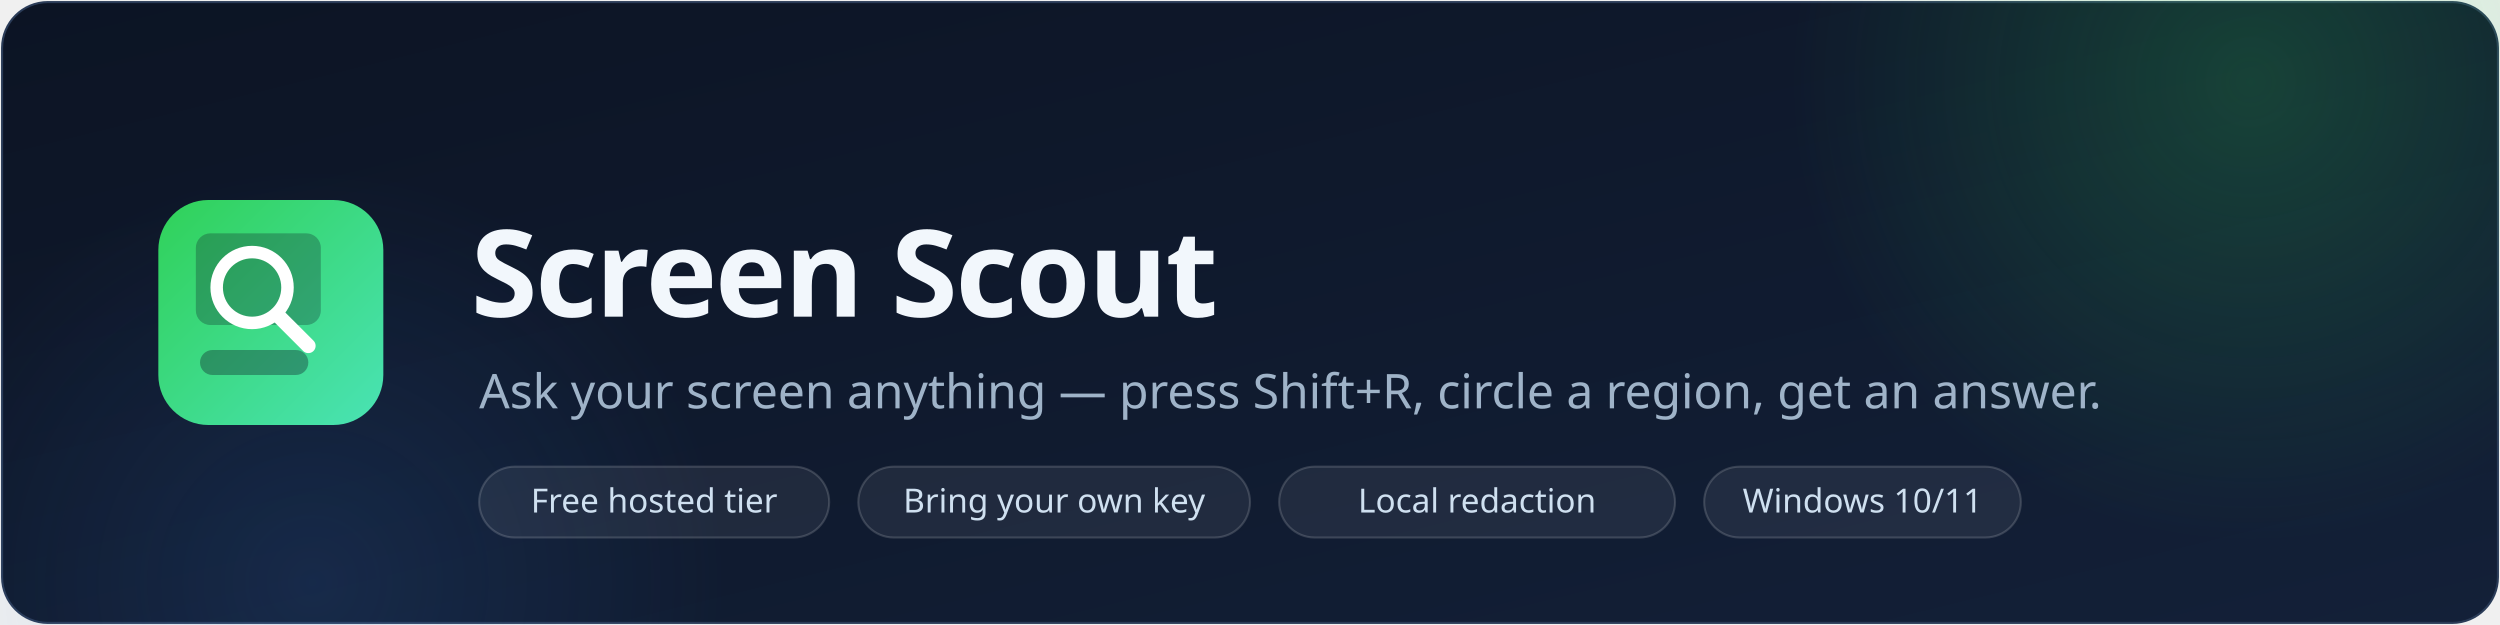
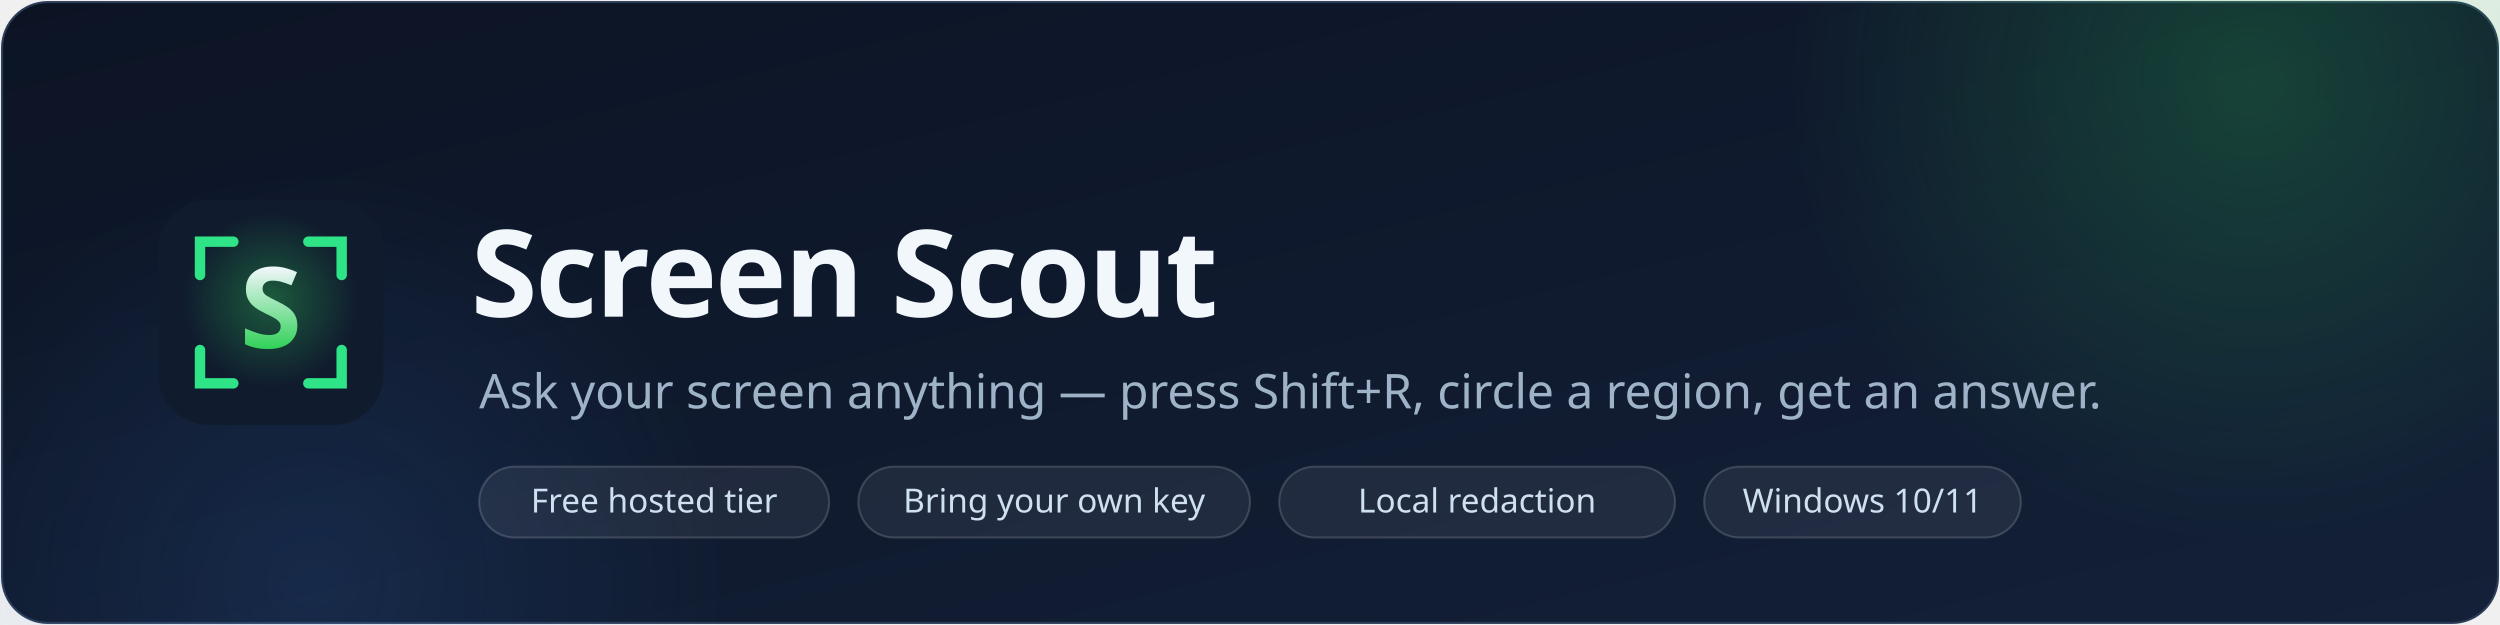
<svg xmlns="http://www.w3.org/2000/svg" width="1200" height="300" viewBox="0 0 1200 300" role="img" aria-label="Screen Scout — ask your screen anything">
  <defs>
    <linearGradient id="bg" x1="0" y1="0" x2="1" y2="1">
      <stop offset="0" stop-color="#0c1424" />
      <stop offset="1" stop-color="#132038" />
    </linearGradient>
    <linearGradient id="accent" x1="0" y1="0" x2="1" y2="1">
      <stop offset="0" stop-color="#30d158" />
      <stop offset="1" stop-color="#4ae3b5" />
    </linearGradient>
    <radialGradient id="glow1" cx="0.5" cy="0.5" r="0.5">
      <stop offset="0" stop-color="#30d158" stop-opacity="0.22" />
      <stop offset="1" stop-color="#30d158" stop-opacity="0" />
    </radialGradient>
+     <linearGradient id="markS" x1="0" y1="0" x2="0" y2="1">
+       <stop offset="0" stop-color="#f2f7fc" />
+       <stop offset="1" stop-color="#30d158" />
+     </linearGradient>
+     <radialGradient id="tileGlow" cx="0.5" cy="0.5" r="0.5">
+       <stop offset="0" stop-color="#30d158" stop-opacity="0.35" />
+       <stop offset="1" stop-color="#30d158" stop-opacity="0" />
+     </radialGradient>
    <radialGradient id="glow2" cx="0.5" cy="0.5" r="0.5">
      <stop offset="0" stop-color="#3a7bd5" stop-opacity="0.16" />
      <stop offset="1" stop-color="#3a7bd5" stop-opacity="0" />
    </radialGradient>
  </defs>
  <rect x="1" y="1" width="1198" height="298" rx="22" fill="url(#bg)" />
  <rect x="1" y="1" width="1198" height="298" rx="22" fill="none" stroke="#2a3b57" stroke-width="1" />
  <circle cx="1080" cy="40" r="220" fill="url(#glow1)" />
  <circle cx="150" cy="280" r="200" fill="url(#glow2)" />
  <g transform="translate(76,96)">
-     <rect x="0" y="0" width="108" height="108" rx="24" fill="url(#accent)" />
-     <rect x="18" y="16" width="60" height="44" rx="7" fill="#0c1424" opacity="0.28" />
-     <circle cx="45" cy="42" r="17" fill="none" stroke="#ffffff" stroke-width="6" />
-     <line x1="57" y1="55" x2="72" y2="70" stroke="#ffffff" stroke-width="7" stroke-linecap="round" />
-     <rect x="20" y="72" width="52" height="12" rx="6" fill="#0c1424" opacity="0.35" />
+     <rect x="0" y="0" width="108" height="108" rx="24" fill="#101b2e" />
+     <circle cx="54" cy="48" r="42" fill="url(#tileGlow)" />
+     <path d="M20 36 V20 h16 M72 20 h16 v16 M88 72 v16 h-16 M36 88 H20 V72" fill="none" stroke="#2fe387" stroke-width="5" stroke-linecap="round" />
+     <text x="54" y="71" text-anchor="middle" font-family="Segoe UI, system-ui, sans-serif" font-size="54" font-weight="700" fill="url(#markS)">S</text>
  </g>
  <text x="226" y="152" font-family="Segoe UI, system-ui, sans-serif" font-size="58" font-weight="700" fill="#f2f7fc" letter-spacing="-1">Screen Scout</text>
  <text x="230" y="196" font-family="Segoe UI, system-ui, sans-serif" font-size="23" fill="#9fb3c8">Ask your screen anything — press Shift+R, circle a region, get an answer.</text>
  <g font-family="Segoe UI, system-ui, sans-serif" font-size="16" fill="#cfe0f0">
    <rect x="230" y="224" width="168" height="34" rx="17" fill="#ffffff" fill-opacity="0.07" stroke="#ffffff" stroke-opacity="0.16" />
    <text x="314" y="246" text-anchor="middle">Free hosted tier</text>
    <rect x="412" y="224" width="188" height="34" rx="17" fill="#ffffff" fill-opacity="0.07" stroke="#ffffff" stroke-opacity="0.16" />
    <text x="506" y="246" text-anchor="middle">Bring your own key</text>
    <rect x="614" y="224" width="190" height="34" rx="17" fill="#ffffff" fill-opacity="0.07" stroke="#ffffff" stroke-opacity="0.16" />
    <text x="709" y="246" text-anchor="middle">Local redaction</text>
    <rect x="818" y="224" width="152" height="34" rx="17" fill="#ffffff" fill-opacity="0.07" stroke="#ffffff" stroke-opacity="0.16" />
    <text x="894" y="246" text-anchor="middle">Windows 10/11</text>
  </g>
</svg>
